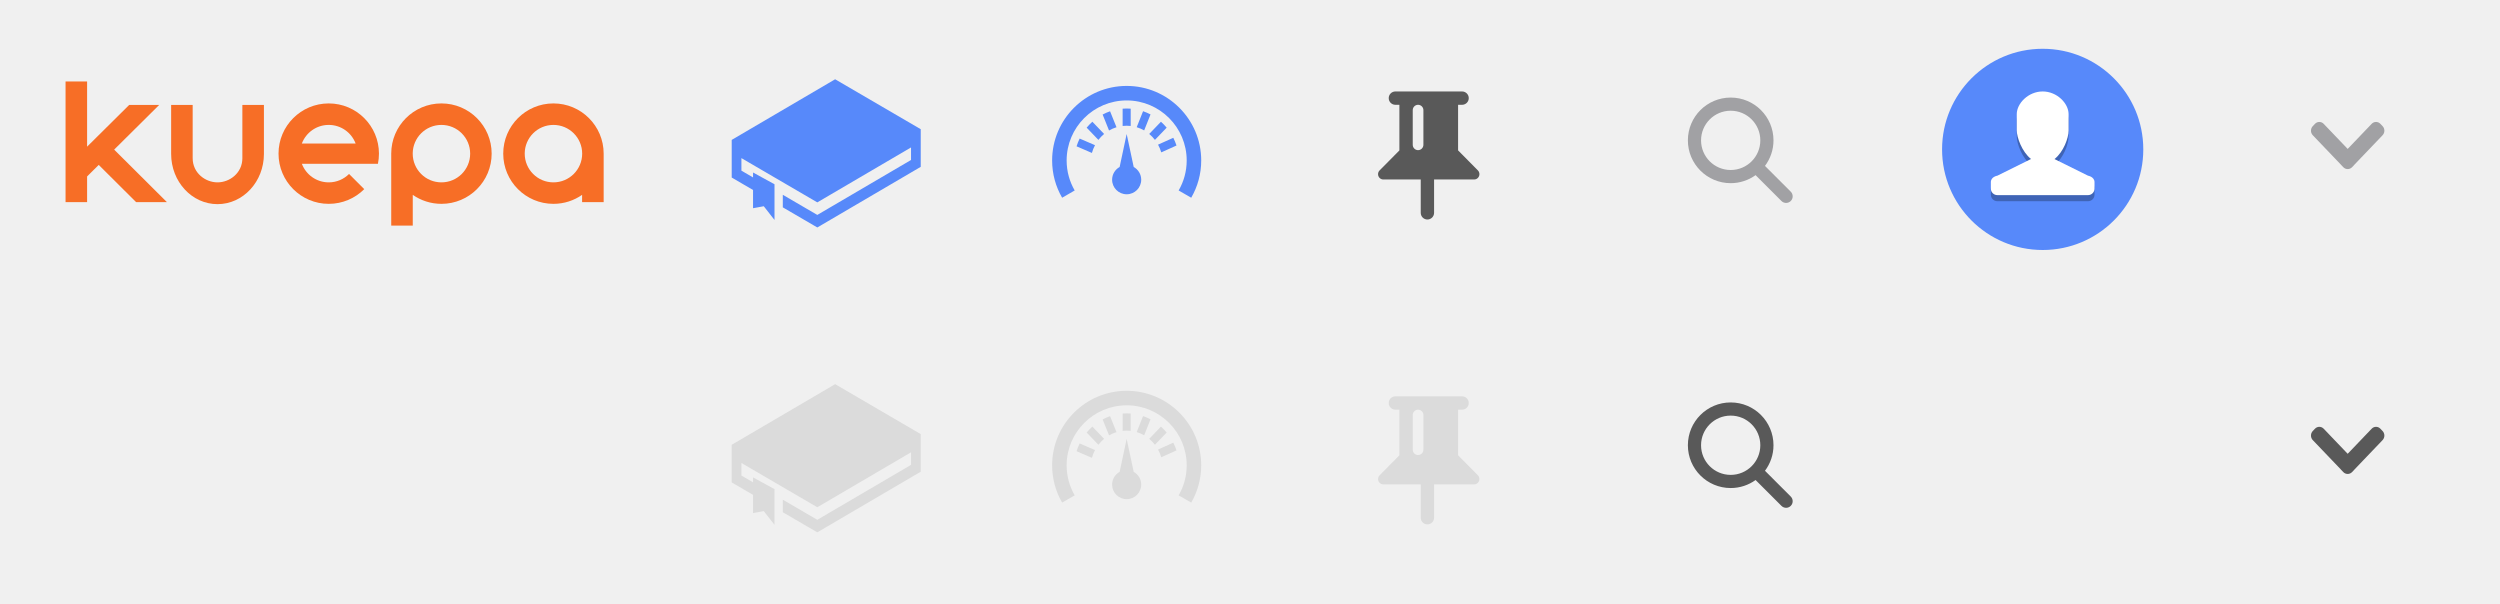
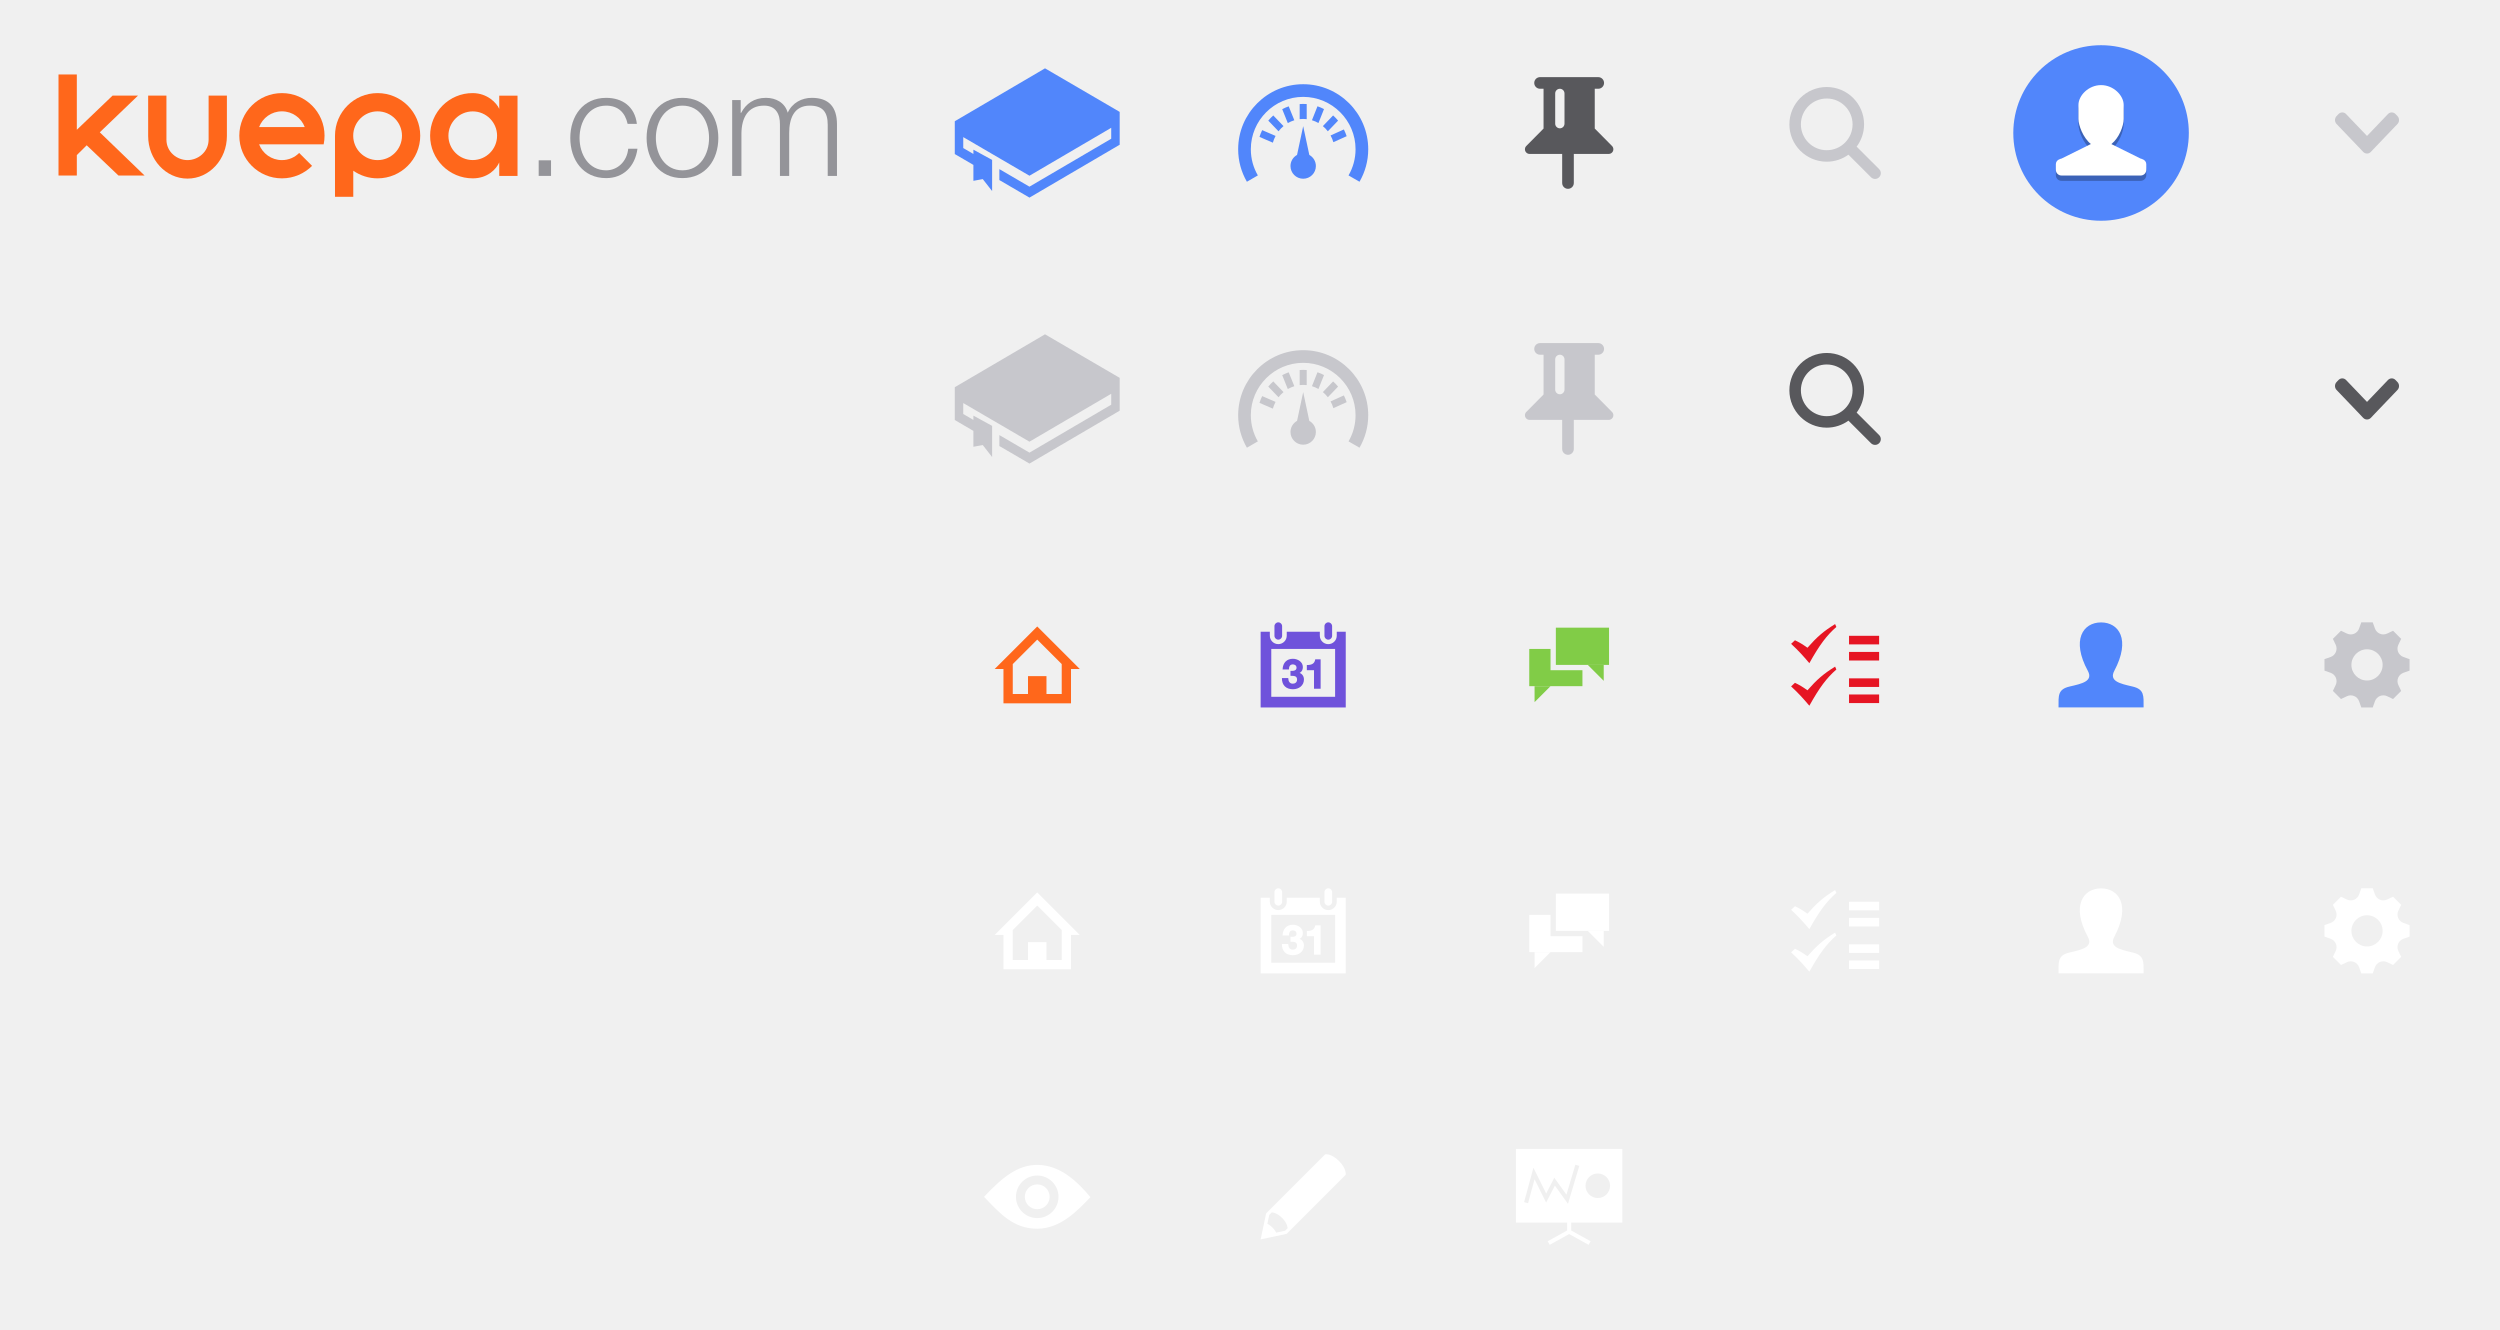
- <svg xmlns="http://www.w3.org/2000/svg" version="1.1" id="Layer_1" x="0px" y="0px" width="410px" height="99px" viewBox="0 0 410 99" enable-background="new 0 0 410 99" xml:space="preserve">
-   <path fill-rule="evenodd" clip-rule="evenodd" fill="#A1A1A4" d="M293.685,31.436l-4.228-4.228c0.872-1.169,1.396-2.615,1.396-4.187  c0-3.878-3.143-7.021-7.02-7.021s-7.021,3.143-7.021,7.021c0,3.877,3.144,7.019,7.021,7.019c1.524,0,2.932-0.491,4.083-1.316  l4.241,4.24c0.421,0.423,1.105,0.423,1.527,0C294.105,32.542,294.105,31.858,293.685,31.436z M283.833,27.88  c-2.685,0-4.86-2.175-4.86-4.86c0-2.684,2.176-4.861,4.86-4.861c2.684,0,4.859,2.177,4.859,4.861  C288.692,25.706,286.517,27.88,283.833,27.88z" />
-   <g>
-     <polygon fill="#F76E26" points="22.328,33.155 27.377,33.155 18.723,24.536 26.105,17.211 21.186,17.211 14.285,24.053    14.285,13.362 10.751,13.362 10.751,33.155 14.285,33.155 14.285,28.937 16.191,27.044  " />
-     <path fill="#F76E26" d="M90.764,16.961c-4.547,0-8.234,3.689-8.234,8.236c0,4.548,3.688,8.234,8.234,8.234   c1.748,0,3.367-0.546,4.699-1.473v1.196H99v-7.958C99,20.65,95.312,16.961,90.764,16.961z M90.764,29.908   c-2.603,0-4.711-2.109-4.711-4.711c0-2.601,2.108-4.711,4.711-4.711c2.602,0,4.713,2.11,4.713,4.711   C95.477,27.799,93.365,29.908,90.764,29.908z" />
-     <path fill="#F76E26" d="M72.396,16.961c-4.55,0-8.235,3.689-8.235,8.236l0,0l0,0V37h3.533v-5.042   c1.334,0.926,2.954,1.473,4.702,1.473c4.547,0,8.235-3.686,8.235-8.234C80.631,20.65,76.943,16.961,72.396,16.961z M72.396,29.908   c-2.603,0-4.711-2.109-4.711-4.711c0-2.601,2.108-4.711,4.711-4.711c2.601,0,4.711,2.11,4.711,4.711   C77.107,27.799,74.998,29.908,72.396,29.908z" />
-     <path fill="#F76E26" d="M39.748,17.211v8.732c0,2.446-2.095,3.965-4.074,3.965l0,0l0,0c-1.98,0-4.076-1.519-4.076-3.965v-8.732   h-3.531c0,0,0,8.018,0,8.034c0,4.545,3.404,8.235,7.607,8.235l0,0l0,0c4.203,0,7.609-3.689,7.609-8.235c0-0.017,0-8.034,0-8.034   H39.748z" />
-     <path fill="#F76E26" d="M53.913,16.961c-4.547,0-8.235,3.689-8.235,8.236c0,4.548,3.688,8.234,8.235,8.234   c2.276,0,4.333-0.922,5.823-2.411l-2.491-2.491c-0.854,0.853-2.031,1.379-3.332,1.379c-2.019,0-3.737-1.267-4.409-3.05h12.453   l0.02,0.017c0.111-0.542,0.172-1.102,0.172-1.678C62.148,20.65,58.462,16.961,53.913,16.961z M53.913,20.486   c2.019,0,3.735,1.268,4.409,3.048h-8.818C50.176,21.754,51.895,20.486,53.913,20.486z" />
+ <svg xmlns="http://www.w3.org/2000/svg" version="1.1" x="0px" y="0px" width="470px" height="250px" viewBox="-0.5 0 470 250" enable-background="new -0.5 0 470 250" xml:space="preserve">
+   <g id="Layer_2" display="none">
+     <rect x="169.5" display="inline" fill="#BCBCBE" width="50" height="50" />
+     <rect x="169.5" y="50" display="inline" fill="#DCDCDE" width="50" height="50" />
+     <rect x="119.5" y="50" display="inline" fill="#BCBCBE" width="50" height="50" />
+     <rect x="219.5" display="inline" fill="#DCDCDE" width="50" height="50" />
+     <rect x="219.5" y="50" display="inline" fill="#BCBCBE" width="50" height="50" />
+     <rect x="269.5" display="inline" fill="#BCBCBE" width="50" height="50" />
+     <rect x="269.5" y="50" display="inline" fill="#DCDCDE" width="50" height="50" />
+     <rect x="-30.5" y="50" display="inline" fill="#DCDCDE" width="50" height="50" />
+     <rect x="19.5" y="50" display="inline" fill="#BCBCBE" width="50" height="50" />
+     <rect x="69.5" y="50" display="inline" fill="#DCDCDE" width="50" height="50" />
+     <rect x="319.5" display="inline" fill="#DCDCDE" width="50" height="50" />
+     <rect x="319.5" y="50" display="inline" fill="#BCBCBE" width="50" height="50" />
+     <rect x="369.5" display="inline" fill="#BCBCBE" width="50" height="50" />
+     <rect x="369.5" y="50" display="inline" fill="#DCDCDE" width="50" height="50" />
+     <rect x="419.5" display="inline" fill="#DCDCDE" width="50" height="50" />
+     <rect x="169.5" y="100" display="inline" fill="#BCBCBE" width="50" height="50" />
+     <rect x="219.5" y="100" display="inline" fill="#DCDCDE" width="50" height="50" />
+     <rect x="269.5" y="100" display="inline" fill="#BCBCBE" width="50" height="50" />
+     <rect x="319.5" y="100" display="inline" fill="#DCDCDE" width="50" height="50" />
+     <rect x="369.5" y="100" display="inline" fill="#BCBCBE" width="50" height="50" />
+     <rect x="419.5" y="100" display="inline" fill="#DCDCDE" width="50" height="50" />
+     <rect x="419.5" y="150" display="inline" fill="#BCBCBE" width="50" height="50" />
+     <rect x="369.5" y="150" display="inline" fill="#DCDCDE" width="50" height="50" />
+     <rect x="319.5" y="150" display="inline" fill="#BCBCBE" width="50" height="50" />
+     <rect x="269.5" y="150" display="inline" fill="#DCDCDE" width="50" height="50" />
+     <rect x="219.5" y="150" display="inline" fill="#BCBCBE" width="50" height="50" />
+     <rect x="169.5" y="150" display="inline" fill="#DCDCDE" width="50" height="50" />
+     <rect x="169.5" y="200" display="inline" fill="#BCBCBE" width="50" height="50" />
+     <rect x="219.5" y="200" display="inline" fill="#DCDCDE" width="50" height="50" />
+     <rect x="269.5" y="200" display="inline" fill="#BCBCBE" width="50" height="50" />
+     <rect x="319.5" y="200.002" display="inline" fill="#DCDCDE" width="50" height="50" />
+     <rect x="369.5" y="200.002" display="inline" fill="#BCBCBE" width="50" height="50" />
+     <rect x="419.5" y="200.002" display="inline" fill="#DCDCDE" width="50" height="50" />
+     <rect x="419.5" y="50" display="inline" fill="#BCBCBE" width="50" height="50" />
  </g>
-   <path fill-rule="evenodd" clip-rule="evenodd" fill="#A1A1A4" d="M385.018,24.422l3.934-4.112c0.396-0.415,1.037-0.415,1.432,0  l0.357,0.374c0.396,0.414,0.396,1.083,0,1.496l-4.629,4.84c-0.007,0.008-0.009,0.018-0.016,0.026l-0.357,0.374  c-0.199,0.208-0.459,0.309-0.721,0.309c-0.26,0-0.521-0.101-0.719-0.309l-0.359-0.374c-0.006-0.008-0.007-0.019-0.014-0.026  l-4.629-4.84c-0.396-0.413-0.396-1.082,0-1.496l0.357-0.374c0.395-0.415,1.037-0.415,1.432,0L385.018,24.422z" />
-   <circle fill-rule="evenodd" clip-rule="evenodd" fill="#5789FA" cx="335" cy="24.5" r="16.5" />
-   <g>
-     <g opacity="0.27">
-       <path fill-rule="evenodd" clip-rule="evenodd" d="M342.438,33h-14.875c-0.587,0-1.062-0.476-1.062-1.062v-1.063    c0-0.896,1.062-1.061,1.062-1.061l5.521-2.737c-1.486-1.192-2.335-3.542-2.335-4.704v-2.656c0-1.76,1.903-3.718,4.251-3.718    s4.249,1.958,4.249,3.718v2.656c0,1.278-0.841,3.554-2.313,4.713l5.502,2.727c0,0,1.062,0.181,1.062,1.061v1.063    C343.5,32.524,343.023,33,342.438,33z" />
+   <g id="Layer_1">
+     <path fill="#C7C7CC" d="M352.779,31.795l-4.229-4.229c0.872-1.169,1.396-2.615,1.396-4.187c0-3.878-3.144-7.021-7.021-7.021   s-7.021,3.144-7.021,7.021c0,3.877,3.144,7.019,7.021,7.019c1.524,0,2.933-0.491,4.083-1.315l4.241,4.239   c0.421,0.424,1.104,0.424,1.526,0C353.199,32.901,353.199,32.217,352.779,31.795z M342.927,28.239c-2.685,0-4.86-2.175-4.86-4.859   s2.176-4.861,4.86-4.861s4.858,2.177,4.858,4.861C347.785,26.065,345.611,28.239,342.927,28.239z" />
+     <path fill="#C7C7CC" d="M444.498,25.558l3.935-4.112c0.396-0.415,1.036-0.415,1.432,0l0.357,0.374c0.396,0.414,0.396,1.083,0,1.496   l-4.63,4.84c-0.006,0.008-0.008,0.018-0.016,0.026l-0.356,0.374c-0.199,0.208-0.46,0.309-0.722,0.309   c-0.26,0-0.521-0.101-0.719-0.309l-0.359-0.374c-0.006-0.008-0.006-0.019-0.014-0.026l-4.629-4.84   c-0.396-0.413-0.396-1.082,0-1.496l0.357-0.374c0.395-0.415,1.037-0.415,1.432,0L444.498,25.558z" />
+     <circle fill="#5186FB" cx="394.5" cy="25" r="16.5" />
+     <g>
+       <g opacity="0.27">
+         <path d="M401.938,34h-14.875c-0.586,0-1.062-0.476-1.062-1.062v-1.063c0-0.896,1.062-1.061,1.062-1.061l5.521-2.737     c-1.486-1.192-2.335-3.542-2.335-4.704v-2.656c0-1.76,1.903-3.718,4.251-3.718s4.249,1.958,4.249,3.718v2.656     c0,1.278-0.841,3.554-2.313,4.713l5.502,2.727c0,0,1.062,0.181,1.062,1.061v1.063C403,33.524,402.523,34,401.938,34z" />
+       </g>
+       <g>
+         <path fill="#FFFFFF" d="M401.938,33h-14.875c-0.586,0-1.062-0.476-1.062-1.062v-1.063c0-0.896,1.062-1.061,1.062-1.061     l5.521-2.737c-1.486-1.192-2.335-3.542-2.335-4.704v-2.656c0-1.76,1.903-3.718,4.251-3.718s4.249,1.958,4.249,3.718v2.656     c0,1.278-0.841,3.554-2.313,4.713l5.502,2.727c0,0,1.062,0.181,1.062,1.061v1.063C403,32.524,402.523,33,401.938,33z" />
+       </g>
+     </g>
+     <path fill="#58585C" d="M289.688,24.169l-3.237,3.269c-0.162,0.157-0.264,0.381-0.264,0.625c0,0.481,0.391,0.875,0.867,0.875h6.134   v5.468c0,0.604,0.49,1.094,1.093,1.094c0.604,0,1.096-0.489,1.096-1.094v-5.468h6.57c0.477,0,0.865-0.394,0.865-0.875   c0-0.24-0.096-0.46-0.253-0.617l-3.246-3.281v-7.477h0.655c0.604,0,1.095-0.49,1.095-1.093c0-0.604-0.49-1.095-1.095-1.095H289.03   c-0.603,0-1.093,0.49-1.093,1.095c0,0.604,0.49,1.093,1.093,1.093h0.657L289.688,24.169L289.688,24.169z M293.625,17.563v5.688   c0,0.481-0.393,0.875-0.873,0.875c-0.481,0-0.875-0.393-0.875-0.875v-5.688c0-0.481,0.394-0.875,0.875-0.875   C293.232,16.688,293.625,17.082,293.625,17.563z" />
+     <path id="dashboard-5-icon_14_" fill="#5186FB" d="M252.672,25.605c-0.145-0.437-0.32-0.861-0.525-1.266l-2.5,1.126   c0.223,0.401,0.398,0.826,0.527,1.266L252.672,25.605z M239.863,24.683c0.277-0.36,0.592-0.686,0.938-0.974l-1.926-2.005   c-0.334,0.3-0.648,0.626-0.938,0.974L239.863,24.683z M241.609,23.141c0.389-0.224,0.797-0.403,1.223-0.534l-1.055-2.616   c-0.418,0.144-0.826,0.324-1.221,0.534L241.609,23.141z M238.799,26.824c0.123-0.442,0.293-0.871,0.508-1.273l-2.518-1.086   c-0.199,0.411-0.369,0.837-0.506,1.273L238.799,26.824z M248.412,20.508c-0.395-0.208-0.805-0.385-1.225-0.528l-1.041,2.621   c0.424,0.128,0.834,0.305,1.223,0.528L248.412,20.508z M251.061,22.678c-0.289-0.348-0.602-0.674-0.938-0.974l-1.924,2.005   c0.346,0.288,0.658,0.614,0.936,0.974L251.061,22.678z M245.162,19.562c-0.225-0.017-0.445-0.026-0.662-0.026   s-0.439,0.009-0.662,0.026v2.836c0.219-0.025,0.441-0.038,0.662-0.038s0.441,0.013,0.662,0.038V19.562z M244.5,33.602   c-1.318,0-2.389-1.068-2.389-2.386c0-0.9,0.5-1.684,1.234-2.09l1.154-5.407l1.152,5.407c0.736,0.407,1.234,1.19,1.234,2.09   C246.887,32.533,245.818,33.602,244.5,33.602z M233.916,34.168c-1.043-1.799-1.641-3.887-1.641-6.111   c0-6.741,5.482-12.225,12.225-12.225s12.227,5.484,12.227,12.225c0,2.225-0.598,4.312-1.641,6.111l-2.062-1.19   c0.84-1.447,1.32-3.129,1.32-4.921c0-5.428-4.416-9.844-9.844-9.844s-9.844,4.416-9.844,9.844c0,1.792,0.48,3.474,1.32,4.921   L233.916,34.168z" />
+     <polygon fill="#5186FB" points="195.962,12.847 179,22.79 179,28.964 182.499,31.004 182.499,33.994 184.259,33.67 186.019,35.921    186.019,30.064 182.499,28.137 182.499,28.946 180.592,27.834 180.592,25.777 193.038,33.037 208.408,24.027 208.408,26.084    193.038,35.094 187.38,31.794 187.38,33.852 193.038,37.152 210,27.209 210,21.036  " />
+     <path fill="#58585C" d="M352.779,81.797l-4.229-4.229c0.872-1.169,1.396-2.614,1.396-4.188c0-3.877-3.144-7.021-7.021-7.021   s-7.021,3.144-7.021,7.021c0,3.879,3.144,7.02,7.021,7.02c1.524,0,2.933-0.49,4.083-1.316l4.241,4.24   c0.421,0.423,1.104,0.423,1.526,0C353.199,82.902,353.199,82.219,352.779,81.797z M342.927,78.242c-2.685,0-4.86-2.176-4.86-4.859   c0-2.685,2.176-4.861,4.86-4.861s4.858,2.177,4.858,4.861C347.785,76.066,345.611,78.242,342.927,78.242z" />
+     <path fill="#58585C" d="M444.498,75.559l3.935-4.111c0.396-0.416,1.036-0.416,1.432,0l0.357,0.373c0.396,0.414,0.396,1.084,0,1.496   l-4.63,4.84c-0.006,0.008-0.008,0.019-0.016,0.025l-0.356,0.374c-0.199,0.208-0.46,0.31-0.722,0.31c-0.26,0-0.521-0.102-0.719-0.31   l-0.359-0.374c-0.006-0.008-0.006-0.018-0.014-0.025l-4.629-4.84c-0.396-0.412-0.396-1.082,0-1.496l0.357-0.373   c0.395-0.416,1.037-0.416,1.432,0L444.498,75.559z" />
+     <path fill="#C7C7CC" d="M289.688,74.168l-3.237,3.27c-0.162,0.156-0.264,0.381-0.264,0.625c0,0.48,0.391,0.875,0.867,0.875h6.134   v5.469c0,0.604,0.49,1.095,1.093,1.095c0.604,0,1.096-0.49,1.096-1.095v-5.469h6.57c0.477,0,0.865-0.395,0.865-0.875   c0-0.239-0.096-0.461-0.253-0.617l-3.246-3.28v-7.478h0.655c0.604,0,1.095-0.489,1.095-1.094c0-0.604-0.49-1.094-1.095-1.094   H289.03c-0.603,0-1.093,0.489-1.093,1.094s0.49,1.094,1.093,1.094h0.657L289.688,74.168L289.688,74.168z M293.625,67.562v5.688   c0,0.48-0.393,0.874-0.873,0.874c-0.481,0-0.875-0.394-0.875-0.874v-5.688c0-0.481,0.394-0.875,0.875-0.875   C293.232,66.688,293.625,67.081,293.625,67.562z" />
+     <path id="dashboard-5-icon_15_" fill="#C7C7CC" d="M252.672,75.606c-0.145-0.438-0.32-0.86-0.525-1.267l-2.5,1.127   c0.223,0.4,0.398,0.825,0.527,1.266L252.672,75.606z M239.863,74.684c0.277-0.359,0.592-0.687,0.938-0.974l-1.926-2.006   c-0.334,0.3-0.648,0.627-0.938,0.976L239.863,74.684z M241.609,73.143c0.389-0.226,0.797-0.403,1.223-0.534l-1.055-2.616   c-0.418,0.145-0.826,0.324-1.221,0.535L241.609,73.143z M238.799,76.825c0.123-0.442,0.293-0.87,0.508-1.272l-2.518-1.086   c-0.199,0.41-0.369,0.836-0.506,1.272L238.799,76.825z M248.412,70.51c-0.395-0.209-0.805-0.386-1.225-0.527l-1.041,2.619   c0.424,0.13,0.834,0.307,1.223,0.529L248.412,70.51z M251.061,72.68c-0.289-0.348-0.602-0.674-0.938-0.975l-1.924,2.006   c0.346,0.287,0.658,0.613,0.936,0.975L251.061,72.68z M245.162,69.562c-0.225-0.018-0.445-0.025-0.662-0.025   s-0.439,0.01-0.662,0.025v2.836c0.219-0.024,0.441-0.037,0.662-0.037s0.441,0.013,0.662,0.037V69.562z M244.5,83.604   c-1.318,0-2.389-1.068-2.389-2.387c0-0.9,0.5-1.685,1.234-2.091l1.154-5.407l1.152,5.407c0.736,0.406,1.234,1.189,1.234,2.091   C246.887,82.535,245.818,83.604,244.5,83.604z M233.916,84.169c-1.043-1.8-1.641-3.887-1.641-6.11   c0-6.741,5.482-12.227,12.225-12.227s12.227,5.484,12.227,12.227c0,2.225-0.598,4.312-1.641,6.11l-2.062-1.19   c0.84-1.446,1.32-3.129,1.32-4.92c0-5.43-4.416-9.846-9.844-9.846s-9.844,4.416-9.844,9.846c0,1.791,0.48,3.474,1.32,4.92   L233.916,84.169z" />
+     <polygon fill="#C7C7CC" points="195.962,62.848 179,72.791 179,78.965 182.499,81.005 182.499,83.994 184.259,83.67    186.019,85.922 186.019,80.064 182.499,78.138 182.499,78.947 180.592,77.834 180.592,75.777 193.038,83.037 208.408,74.027    208.408,76.084 193.038,85.095 187.38,81.795 187.38,83.853 193.038,87.152 210,77.209 210,71.037  " />
+     <g>
+       <g>
+         <g>
+           <path fill="#949499" d="M100.772,33.07v-2.93h2.321v2.93H100.772z" />
+           <path fill="#949499" d="M117.494,23.289c-0.471-2.13-1.769-3.429-4.036-3.429c-3.344,0-5.002,3.04-5.002,6.081      s1.658,6.081,5.002,6.081c2.157,0,3.926-1.687,4.145-4.064h1.741c-0.469,3.427-2.708,5.527-5.886,5.527      c-4.366,0-6.745-3.453-6.745-7.543s2.378-7.547,6.745-7.547c3.041,0,5.389,1.633,5.776,4.895H117.494z" />
+           <path fill="#949499" d="M134.546,25.94c0,4.09-2.376,7.543-6.745,7.543c-4.366,0-6.74-3.453-6.74-7.543s2.374-7.547,6.74-7.547      C132.17,18.394,134.546,21.85,134.546,25.94z M122.802,25.94c0,3.042,1.658,6.081,4.999,6.081c3.346,0,5.003-3.04,5.003-6.081      s-1.658-6.081-5.003-6.081C124.46,19.859,122.802,22.899,122.802,25.94z" />
+           <path fill="#949499" d="M137.146,18.811h1.604v2.406h0.083c0.911-1.716,2.405-2.823,4.67-2.823c1.879,0,3.565,0.914,4.09,2.794      c0.857-1.88,2.654-2.794,4.533-2.794c3.122,0,4.726,1.633,4.726,5.004v9.673h-1.741v-9.59c0-2.351-0.884-3.621-3.372-3.621      c-3.014,0-3.87,2.489-3.87,5.142v8.069h-1.74v-9.673c0.028-1.935-0.774-3.538-2.985-3.538c-3.012,0-4.229,2.267-4.256,5.253      v7.958h-1.741V18.811z" />
+         </g>
+       </g>
+       <g>
+         <path fill="#FF671B" d="M93.357,17.982v2.483c-0.471-1.093-2.218-2.95-4.981-2.962c-4.425-0.02-8.015,3.586-8.015,8.018     c0,4.418,3.59,8.01,8.015,8.01c2.792,0,4.421-1.72,4.981-2.994v2.541h3.438V17.982H93.357z M88.376,30.09     c-2.526,0-4.574-2.05-4.574-4.569c0-2.529,2.048-4.579,4.574-4.579c2.525,0,4.575,2.05,4.575,4.579     C92.951,28.041,90.901,30.09,88.376,30.09z" />
+         <polygon fill="#FF671B" points="21.766,32.997 26.677,32.997 18.259,24.874 25.441,17.978 20.657,17.978 13.942,24.401      13.942,14 10.5,14 10.5,32.997 13.942,32.997 13.942,29.159 15.797,27.315    " />
+         <path fill="#FF671B" d="M70.486,17.503c-4.422,0-8.007,3.586-8.007,8.008l0,0l0,0V37h3.437v-4.905     c1.299,0.902,2.875,1.436,4.571,1.436c4.427,0,8.017-3.594,8.017-8.02C78.502,21.089,74.913,17.503,70.486,17.503z      M70.486,30.101c-2.53,0-4.583-2.05-4.583-4.589c0-2.526,2.053-4.579,4.583-4.579c2.538,0,4.586,2.053,4.586,4.579     C75.072,28.05,73.024,30.101,70.486,30.101z" />
+         <path fill="#FF671B" d="M38.719,17.978v8.258c0,2.384-2.04,3.864-3.967,3.864l0,0l0,0c-1.93,0-3.963-1.48-3.963-3.864v-8.258     h-3.436c0,0,0,7.571,0,7.585c0,4.424,3.312,8.014,7.399,8.014l0,0l0,0c4.094,0,7.406-3.59,7.406-8.014c0-0.014,0-7.585,0-7.585     H38.719z" />
+         <path fill="#FF671B" d="M52.504,17.503c-4.433,0-8.015,3.586-8.015,8.008c0,4.426,3.582,8.02,8.015,8.02     c2.213,0,4.211-0.902,5.667-2.348l-2.427-2.43c-0.83,0.836-1.975,1.347-3.241,1.347c-1.967,0-3.64-1.23-4.292-2.966h12.114     l0.021,0.014c0.113-0.528,0.169-1.073,0.169-1.637C60.516,21.089,56.928,17.503,52.504,17.503z M52.504,20.932     c1.962,0,3.637,1.23,4.289,2.962h-8.582C48.865,22.162,50.538,20.932,52.504,20.932z" />
+       </g>
+     </g>
+     <path id="home-6-icon" fill="#FF671B" d="M194.5,117.775l-8,7.994h1.65v6.455h12.699v-6.455h1.65L194.5,117.775z M199.102,130.477   h-2.865v-3.358h-3.473v3.358h-2.865v-5.632l4.602-4.598l4.602,4.598V130.477z" />
+     <path id="gear-icon" fill="#C7C7CC" d="M452.5,126.077v-2.154l-1.164-0.414c-0.444-0.158-0.801-0.497-0.981-0.933h-0.001   c-0.181-0.437-0.168-0.929,0.035-1.355l0.53-1.116l-1.524-1.523l-1.115,0.53c-0.426,0.203-0.919,0.216-1.355,0.034l0,0   c-0.436-0.18-0.774-0.537-0.933-0.98L445.577,117h-2.154l-0.414,1.164c-0.158,0.444-0.497,0.802-0.933,0.981l0,0   c-0.437,0.182-0.93,0.169-1.355-0.034l-1.115-0.53l-1.524,1.523l0.53,1.115c0.203,0.427,0.216,0.92,0.035,1.356   c0,0,0,0-0.001,0.001c-0.181,0.436-0.537,0.773-0.981,0.932l-1.164,0.414v2.154l1.164,0.414c0.444,0.158,0.801,0.498,0.981,0.932   c0.001,0.002,0.001,0.002,0.001,0.002c0.181,0.436,0.168,0.928-0.035,1.354l-0.53,1.115l1.524,1.524l1.115-0.529   c0.426-0.204,0.919-0.217,1.355-0.036l0,0c0.436,0.182,0.774,0.538,0.932,0.981l0.415,1.165h2.154l0.411-1.157   c0.16-0.448,0.502-0.808,0.941-0.991l0,0c0.432-0.179,0.92-0.167,1.343,0.034l1.122,0.533l1.524-1.524l-0.53-1.116   c-0.203-0.426-0.216-0.918-0.035-1.354l0,0c0.182-0.436,0.538-0.775,0.982-0.934L452.5,126.077z M444.5,127.934   c-1.62,0-2.934-1.313-2.934-2.934s1.313-2.934,2.934-2.934s2.934,1.313,2.934,2.934S446.12,127.934,444.5,127.934z" />
+     <path id="user-icon_1_" fill="#5186FB" d="M400.381,129.058c-2.292-0.529-4.426-0.992-3.393-2.941   c3.146-5.931,0.834-9.103-2.488-9.103c-3.388,0-5.643,3.294-2.488,9.103c1.064,1.961-1.15,2.424-3.393,2.941   c-2.292,0.528-2.116,1.736-2.116,3.929h15.994C402.497,130.794,402.673,129.586,400.381,129.058z" />
+     <path id="calendar-4-icon" fill="#6F52DB" d="M249.938,119.536c0,0.397-0.322,0.721-0.72,0.721s-0.72-0.323-0.72-0.721v-1.812   c0-0.398,0.322-0.721,0.72-0.721s0.72,0.322,0.72,0.721V119.536z M240.538,117.72c0-0.396-0.322-0.72-0.72-0.72   c-0.398,0-0.721,0.323-0.721,0.72v1.812c0,0.398,0.322,0.721,0.721,0.721c0.397,0,0.72-0.322,0.72-0.721V117.72z M250.81,118.772   v0.736c0,0.878-0.713,1.592-1.591,1.592c-0.877,0-1.591-0.714-1.591-1.592v-0.736h-6.22v0.734c0,0.877-0.713,1.59-1.59,1.59   s-1.591-0.713-1.591-1.59v-0.734H236.5V133h16v-14.228H250.81z M250.5,131h-12v-9h12V131z M244.64,127.743   c0-0.582-0.305-1.04-0.808-1.233c0.385-0.192,0.608-0.587,0.608-1.095c0-0.979-0.955-1.564-1.879-1.564   c-1.075,0-1.886,0.674-1.935,2.012h1.196c-0.011-0.554,0.197-0.956,0.746-0.956c0.327,0,0.679,0.196,0.679,0.632   c0,0.549-0.594,0.627-1.141,0.58v0.932c0.777,0,1.24,0.049,1.24,0.717c0,0.526-0.398,0.764-0.793,0.764   c-0.6,0-0.844-0.447-0.866-1.058H240.5c-0.021,1.377,0.812,2.104,2.069,2.104C243.692,129.576,244.64,128.89,244.64,127.743z    M247.779,129.478v-5.52h-1.014c-0.125,0.84-0.724,1.085-1.58,1.062V126h1.348v3.478H247.779z" />
+     <g>
+       <polygon fill="#81CC47" points="291,126 291,122 287,122 287,129 297,129 297,126   " />
+       <rect x="292" y="118" fill="#81CC47" width="10" height="7" />
+       <polygon fill="#81CC47" points="288,132 288,129 291,129   " />
+       <polygon fill="#81CC47" points="301,128 301,125 298,125   " />
    </g>
    <g>
-       <path fill-rule="evenodd" clip-rule="evenodd" fill="#FFFFFF" d="M342.438,32h-14.875c-0.587,0-1.062-0.476-1.062-1.062v-1.063    c0-0.896,1.062-1.061,1.062-1.061l5.521-2.737c-1.486-1.192-2.335-3.542-2.335-4.704v-2.656c0-1.76,1.903-3.718,4.251-3.718    s4.249,1.958,4.249,3.718v2.656c0,1.278-0.841,3.554-2.313,4.713l5.502,2.727c0,0,1.062,0.181,1.062,1.061v1.063    C343.5,31.524,343.023,32,342.438,32z" />
+       <g>
+         <path fill="#E61523" d="M336.227,129.041l0.727-0.672c0.852,0.412,1.393,0.725,2.348,1.408c1.799-2.043,2.988-3.078,5.197-4.451     l0.236,0.543c-1.822,1.59-3.156,3.361-5.078,6.807C338.473,131.279,337.682,130.391,336.227,129.041z" />
+         <rect x="347.117" y="127.531" fill="#E61523" width="5.658" height="1.615" />
+         <rect x="347.117" y="130.562" fill="#E61523" width="5.658" height="1.615" />
+       </g>
+       <g>
+         <path fill="#E61523" d="M336.227,121.041l0.727-0.672c0.852,0.412,1.393,0.725,2.348,1.408c1.799-2.043,2.988-3.078,5.197-4.451     l0.236,0.543c-1.822,1.59-3.156,3.361-5.078,6.807C338.473,123.279,337.682,122.391,336.227,121.041z" />
+         <rect x="347.117" y="119.531" fill="#E61523" width="5.658" height="1.615" />
+         <rect x="347.117" y="122.562" fill="#E61523" width="5.658" height="1.615" />
+       </g>
    </g>
+     <path id="home-6-icon_2_" fill="#FFFFFF" d="M194.5,167.775l-8,7.994h1.65v6.455h12.699v-6.455h1.65L194.5,167.775z    M199.102,180.477h-2.865v-3.358h-3.473v3.358h-2.865v-5.632l4.602-4.598l4.602,4.598V180.477z" />
+     <path id="gear-icon_2_" fill="#FFFFFF" d="M452.5,176.077v-2.154l-1.164-0.414c-0.444-0.158-0.801-0.497-0.981-0.933h-0.001   c-0.181-0.437-0.168-0.929,0.035-1.355l0.53-1.116l-1.524-1.523l-1.115,0.53c-0.426,0.203-0.919,0.216-1.355,0.034l0,0   c-0.436-0.18-0.774-0.537-0.933-0.98L445.577,167h-2.154l-0.414,1.164c-0.158,0.444-0.497,0.802-0.933,0.981l0,0   c-0.437,0.182-0.93,0.169-1.355-0.034l-1.115-0.53l-1.524,1.523l0.53,1.115c0.203,0.427,0.216,0.92,0.035,1.356   c0,0,0,0-0.001,0.001c-0.181,0.436-0.537,0.773-0.981,0.932l-1.164,0.414v2.154l1.164,0.414c0.444,0.158,0.801,0.498,0.981,0.932   c0.001,0.002,0.001,0.002,0.001,0.002c0.181,0.436,0.168,0.928-0.035,1.354l-0.53,1.115l1.524,1.524l1.115-0.529   c0.426-0.204,0.919-0.217,1.355-0.036l0,0c0.436,0.182,0.774,0.538,0.932,0.981l0.415,1.165h2.154l0.411-1.157   c0.16-0.448,0.502-0.808,0.941-0.991l0,0c0.432-0.179,0.92-0.167,1.343,0.034l1.122,0.533l1.524-1.524l-0.53-1.116   c-0.203-0.426-0.216-0.918-0.035-1.354l0,0c0.182-0.436,0.538-0.775,0.982-0.934L452.5,176.077z M444.5,177.934   c-1.62,0-2.934-1.313-2.934-2.934s1.313-2.934,2.934-2.934s2.934,1.313,2.934,2.934S446.12,177.934,444.5,177.934z" />
+     <path id="user-icon_3_" fill="#FFFFFF" d="M400.381,179.058c-2.292-0.529-4.426-0.992-3.393-2.941   c3.146-5.931,0.834-9.103-2.488-9.103c-3.388,0-5.643,3.294-2.488,9.103c1.064,1.961-1.15,2.424-3.393,2.941   c-2.292,0.528-2.116,1.736-2.116,3.929h15.994C402.497,180.794,402.673,179.586,400.381,179.058z" />
+     <path id="calendar-4-icon_2_" fill="#FFFFFF" d="M249.938,169.536c0,0.397-0.322,0.721-0.72,0.721s-0.72-0.323-0.72-0.721v-1.812   c0-0.398,0.322-0.721,0.72-0.721s0.72,0.322,0.72,0.721V169.536z M240.538,167.72c0-0.396-0.322-0.72-0.72-0.72   c-0.398,0-0.721,0.323-0.721,0.72v1.812c0,0.398,0.322,0.721,0.721,0.721c0.397,0,0.72-0.322,0.72-0.721V167.72z M250.81,168.772   v0.736c0,0.878-0.713,1.592-1.591,1.592c-0.877,0-1.591-0.714-1.591-1.592v-0.736h-6.22v0.734c0,0.877-0.713,1.59-1.59,1.59   s-1.591-0.713-1.591-1.59v-0.734H236.5V183h16v-14.228H250.81z M250.5,181h-12v-9h12V181z M244.64,177.743   c0-0.582-0.305-1.04-0.808-1.233c0.385-0.192,0.608-0.587,0.608-1.095c0-0.979-0.955-1.564-1.879-1.564   c-1.075,0-1.886,0.674-1.935,2.012h1.196c-0.011-0.554,0.197-0.956,0.746-0.956c0.327,0,0.679,0.196,0.679,0.632   c0,0.549-0.594,0.627-1.141,0.58v0.932c0.777,0,1.24,0.049,1.24,0.717c0,0.526-0.398,0.764-0.793,0.764   c-0.6,0-0.844-0.447-0.866-1.058H240.5c-0.021,1.377,0.812,2.104,2.069,2.104C243.692,179.576,244.64,178.89,244.64,177.743z    M247.779,179.478v-5.52h-1.014c-0.125,0.84-0.724,1.085-1.58,1.062V176h1.348v3.478H247.779z" />
+     <g>
+       <polygon fill="#FFFFFF" points="291,176 291,172 287,172 287,179 297,179 297,176   " />
+       <rect x="292" y="168" fill="#FFFFFF" width="10" height="7" />
+       <polygon fill="#FFFFFF" points="288,182 288,179 291,179   " />
+       <polygon fill="#FFFFFF" points="301,178 301,175 298,175   " />
+     </g>
+     <g>
+       <g>
+         <path fill="#FFFFFF" d="M336.227,179.041l0.727-0.672c0.852,0.412,1.393,0.725,2.348,1.408c1.799-2.043,2.988-3.078,5.197-4.451     l0.236,0.543c-1.822,1.59-3.156,3.361-5.078,6.807C338.473,181.279,337.682,180.391,336.227,179.041z" />
+         <rect x="347.117" y="177.531" fill="#FFFFFF" width="5.658" height="1.615" />
+         <rect x="347.117" y="180.562" fill="#FFFFFF" width="5.658" height="1.615" />
+       </g>
+       <g>
+         <path fill="#FFFFFF" d="M336.227,171.041l0.727-0.672c0.852,0.412,1.393,0.725,2.348,1.408c1.799-2.043,2.988-3.078,5.197-4.451     l0.236,0.543c-1.822,1.59-3.156,3.361-5.078,6.807C338.473,173.279,337.682,172.391,336.227,171.041z" />
+         <rect x="347.117" y="169.531" fill="#FFFFFF" width="5.658" height="1.615" />
+         <rect x="347.117" y="172.562" fill="#FFFFFF" width="5.658" height="1.615" />
+       </g>
+     </g>
+     <g>
+       <path fill="#FFFFFF" d="M194.5,219c-3.655,0-6.505,2.288-10,5.997c3.011,3.173,5.538,6.003,10,6.003s7.741-3.583,10-5.936    C202.188,222.309,198.909,219,194.5,219z M194.5,229c-2.206,0-4-1.795-4-4c0-2.206,1.794-4,4-4s4,1.794,4,4    C198.5,227.205,196.706,229,194.5,229z" />
+       <circle fill="#FFFFFF" cx="194.5" cy="225" r="2.333" />
+     </g>
+     <g>
+       <path fill="#FFFFFF" d="M251.23,218.269c-1.48-1.479-2.591-1.258-2.591-1.258l-5.183,5.182l-5.922,5.922L236.5,233l4.885-1.036    l5.922-5.922l5.182-5.182C252.488,220.86,252.71,219.75,251.23,218.269z M241.095,231.376l-1.666,0.359    c-0.161-0.302-0.354-0.602-0.709-0.956c-0.354-0.354-0.654-0.548-0.956-0.709l0.359-1.665l0.481-0.481c0,0,0.906,0.019,1.93,1.042    c1.022,1.022,1.041,1.93,1.041,1.93L241.095,231.376z" />
+     </g>
+     <path fill="#FFFFFF" d="M304.5,229.847V216h-20v13.847h9.615v1.487l-3.647,2.021l0.373,0.673L294.5,232l3.659,2.027l0.373-0.673   l-3.647-2.021v-1.487H304.5z M299.885,220.615c1.272,0,2.308,1.035,2.308,2.308s-1.035,2.308-2.308,2.308s-2.308-1.035-2.308-2.308   S298.612,220.615,299.885,220.615z M294.279,226.323l-2.462-3.435l-1.647,3.194l-2.175-4.388l-1.223,4.509l-0.742-0.201   l1.753-6.468l2.4,4.844l1.526-2.96l2.281,3.181l1.679-5.633l0.737,0.221L294.279,226.323z" />
  </g>
-   <path fill-rule="evenodd" clip-rule="evenodd" fill="#595959" d="M229.501,24.668l-3.237,3.269  c-0.162,0.157-0.264,0.381-0.264,0.625c0,0.481,0.391,0.875,0.867,0.875h6.134v5.468c0,0.605,0.49,1.094,1.093,1.094  c0.604,0,1.095-0.489,1.095-1.094v-5.468h6.571c0.477,0,0.865-0.394,0.865-0.875c0-0.24-0.096-0.46-0.253-0.617l-3.246-3.281v-7.477  h0.655c0.604,0,1.095-0.49,1.095-1.093c0-0.605-0.49-1.095-1.095-1.095h-10.938c-0.603,0-1.093,0.49-1.093,1.095  c0,0.603,0.49,1.093,1.093,1.093h0.657V24.668z M233.438,18.062v5.688c0,0.481-0.393,0.875-0.874,0.875s-0.875-0.393-0.875-0.875  v-5.688c0-0.481,0.394-0.875,0.875-0.875S233.438,17.581,233.438,18.062z" />
-   <path id="dashboard-5-icon_14_" fill="#5789FA" d="M192.946,23.864c-0.144-0.436-0.321-0.861-0.526-1.266l-2.5,1.126  c0.222,0.401,0.398,0.826,0.527,1.266L192.946,23.864z M180.137,22.942c0.277-0.36,0.591-0.686,0.937-0.974l-1.926-2.005  c-0.334,0.3-0.648,0.626-0.936,0.974L180.137,22.942z M181.884,21.4c0.387-0.224,0.795-0.403,1.221-0.534l-1.054-2.616  c-0.417,0.144-0.827,0.324-1.22,0.534L181.884,21.4z M179.073,25.083c0.122-0.442,0.292-0.871,0.507-1.273l-2.517-1.086  c-0.2,0.411-0.37,0.837-0.507,1.273L179.073,25.083z M188.685,18.767c-0.394-0.208-0.804-0.385-1.223-0.528l-1.042,2.621  c0.424,0.128,0.835,0.305,1.222,0.528L188.685,18.767z M191.334,20.937c-0.288-0.348-0.602-0.674-0.937-0.974l-1.925,2.005  c0.346,0.288,0.66,0.614,0.936,0.974L191.334,20.937z M185.435,17.821c-0.223-0.017-0.445-0.026-0.662-0.026  s-0.439,0.009-0.662,0.026v2.836c0.22-0.025,0.442-0.038,0.662-0.038c0.221,0,0.442,0.013,0.662,0.038V17.821z M184.774,31.861  c-1.318,0-2.388-1.068-2.388-2.386c0-0.9,0.499-1.684,1.234-2.09l1.153-5.407l1.154,5.407c0.736,0.407,1.233,1.19,1.233,2.09  C187.161,30.792,186.093,31.861,184.774,31.861z M174.189,32.427c-1.042-1.799-1.64-3.887-1.64-6.111  c0-6.741,5.483-12.225,12.225-12.225c6.741,0,12.226,5.484,12.226,12.225c0,2.225-0.598,4.312-1.641,6.111l-2.061-1.19  c0.839-1.447,1.32-3.129,1.32-4.921c0-5.428-4.416-9.844-9.844-9.844c-5.429,0-9.845,4.416-9.845,9.844  c0,1.792,0.481,3.474,1.321,4.921L174.189,32.427z" />
-   <polygon fill="#5789FA" points="136.962,13 120,22.943 120,29.117 123.499,31.157 123.499,34.147 125.259,33.823 127.019,36.074   127.019,30.217 123.499,28.29 123.499,29.099 121.592,27.987 121.592,25.93 134.038,33.19 149.408,24.18 149.408,26.237   134.038,35.247 128.38,31.947 128.38,34.005 134.038,37.305 151,27.362 151,21.189 " />
-   <path fill-rule="evenodd" clip-rule="evenodd" fill="#595959" d="M293.685,81.436l-4.228-4.229c0.872-1.169,1.396-2.614,1.396-4.187  c0-3.878-3.143-7.021-7.02-7.021s-7.021,3.143-7.021,7.021s3.144,7.019,7.021,7.019c1.524,0,2.932-0.49,4.083-1.316l4.241,4.24  c0.421,0.423,1.105,0.423,1.527,0C294.105,82.541,294.105,81.857,293.685,81.436z M283.833,77.881c-2.685,0-4.86-2.176-4.86-4.86  s2.176-4.861,4.86-4.861c2.684,0,4.859,2.177,4.859,4.861S286.517,77.881,283.833,77.881z" />
-   <path fill-rule="evenodd" clip-rule="evenodd" fill="#595959" d="M385.018,74.422l3.934-4.111c0.396-0.416,1.037-0.416,1.432,0  l0.357,0.373c0.396,0.414,0.396,1.084,0,1.496l-4.629,4.84c-0.007,0.008-0.009,0.018-0.016,0.025l-0.357,0.374  c-0.199,0.208-0.459,0.31-0.721,0.31c-0.26,0-0.521-0.102-0.719-0.31l-0.359-0.374c-0.006-0.008-0.007-0.018-0.014-0.025  l-4.629-4.84c-0.396-0.412-0.396-1.082,0-1.496l0.357-0.373c0.395-0.416,1.037-0.416,1.432,0L385.018,74.422z" />
-   <path fill-rule="evenodd" clip-rule="evenodd" fill="#DBDBDB" d="M229.501,74.668l-3.237,3.27c-0.162,0.156-0.264,0.381-0.264,0.625  c0,0.48,0.391,0.875,0.867,0.875h6.134v5.468c0,0.604,0.49,1.095,1.093,1.095c0.604,0,1.095-0.49,1.095-1.095v-5.468h6.571  c0.477,0,0.865-0.395,0.865-0.875c0-0.24-0.096-0.461-0.253-0.617l-3.246-3.281v-7.477h0.655c0.604,0,1.095-0.49,1.095-1.094  c0-0.604-0.49-1.094-1.095-1.094h-10.938c-0.603,0-1.093,0.489-1.093,1.094c0,0.604,0.49,1.094,1.093,1.094h0.657V74.668z   M233.438,68.062v5.688c0,0.48-0.393,0.874-0.874,0.874s-0.875-0.394-0.875-0.874v-5.688c0-0.481,0.394-0.875,0.875-0.875  S233.438,67.581,233.438,68.062z" />
-   <path id="dashboard-5-icon_15_" fill="#DBDBDB" d="M192.946,73.864c-0.144-0.437-0.321-0.86-0.526-1.267l-2.5,1.127  c0.222,0.401,0.398,0.826,0.527,1.266L192.946,73.864z M180.137,72.942c0.277-0.36,0.591-0.687,0.937-0.974l-1.926-2.006  c-0.334,0.3-0.648,0.627-0.936,0.975L180.137,72.942z M181.884,71.4c0.387-0.225,0.795-0.403,1.221-0.534l-1.054-2.616  c-0.417,0.145-0.827,0.324-1.22,0.535L181.884,71.4z M179.073,75.083c0.122-0.442,0.292-0.87,0.507-1.272l-2.517-1.087  c-0.2,0.411-0.37,0.837-0.507,1.273L179.073,75.083z M188.685,68.768c-0.394-0.209-0.804-0.386-1.223-0.528l-1.042,2.62  c0.424,0.129,0.835,0.306,1.222,0.528L188.685,68.768z M191.334,70.938c-0.288-0.348-0.602-0.675-0.937-0.975l-1.925,2.006  c0.346,0.287,0.66,0.613,0.936,0.974L191.334,70.938z M185.435,67.82c-0.223-0.017-0.445-0.025-0.662-0.025  s-0.439,0.009-0.662,0.025v2.836c0.22-0.024,0.442-0.037,0.662-0.037c0.221,0,0.442,0.013,0.662,0.037V67.82z M184.774,81.861  c-1.318,0-2.388-1.068-2.388-2.387c0-0.9,0.499-1.684,1.234-2.09l1.153-5.408l1.154,5.408c0.736,0.406,1.233,1.189,1.233,2.09  C187.161,80.793,186.093,81.861,184.774,81.861z M174.189,82.427c-1.042-1.8-1.64-3.887-1.64-6.111  c0-6.741,5.483-12.226,12.225-12.226c6.741,0,12.226,5.484,12.226,12.226c0,2.225-0.598,4.312-1.641,6.111l-2.061-1.19  c0.839-1.447,1.32-3.129,1.32-4.921c0-5.429-4.416-9.845-9.844-9.845c-5.429,0-9.845,4.416-9.845,9.845  c0,1.792,0.481,3.474,1.321,4.921L174.189,82.427z" />
-   <polygon fill="#DBDBDB" points="136.962,63 120,72.943 120,79.117 123.499,81.157 123.499,84.146 125.259,83.822 127.019,86.074   127.019,80.217 123.499,78.29 123.499,79.1 121.592,77.987 121.592,75.93 134.038,83.19 149.408,74.18 149.408,76.237   134.038,85.247 128.38,81.947 128.38,84.005 134.038,87.305 151,77.362 151,71.189 " />
</svg>
